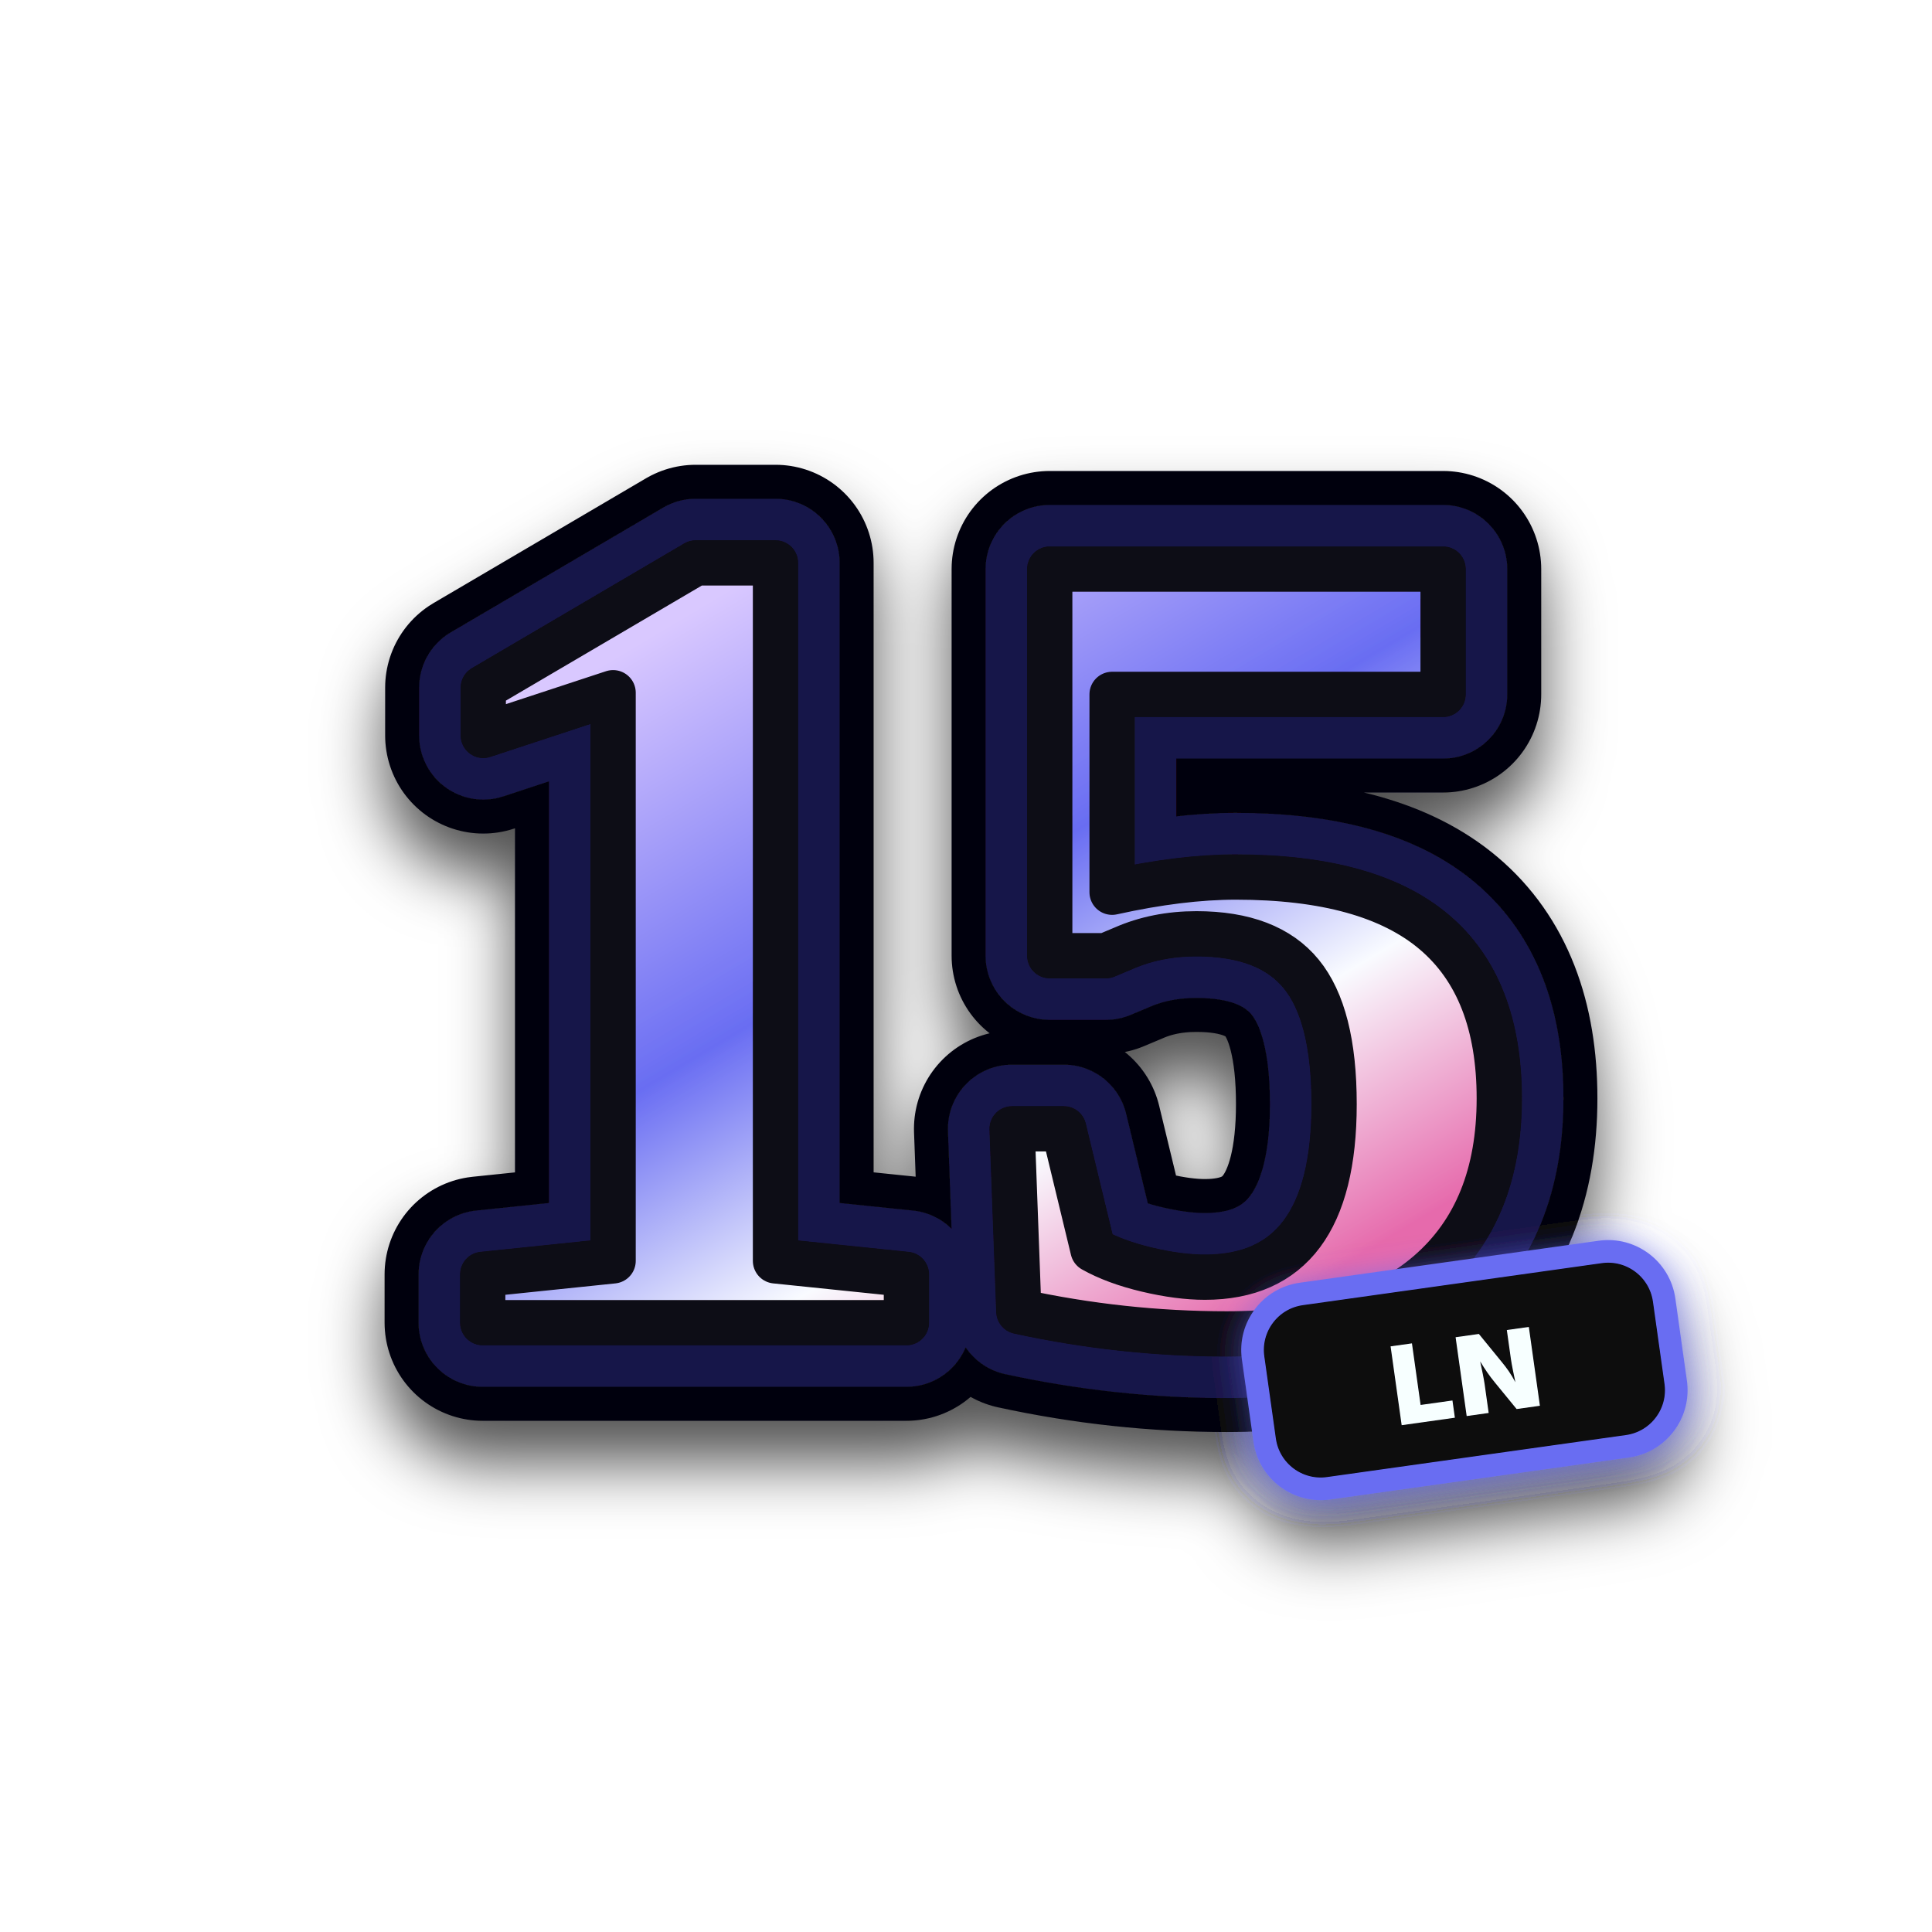
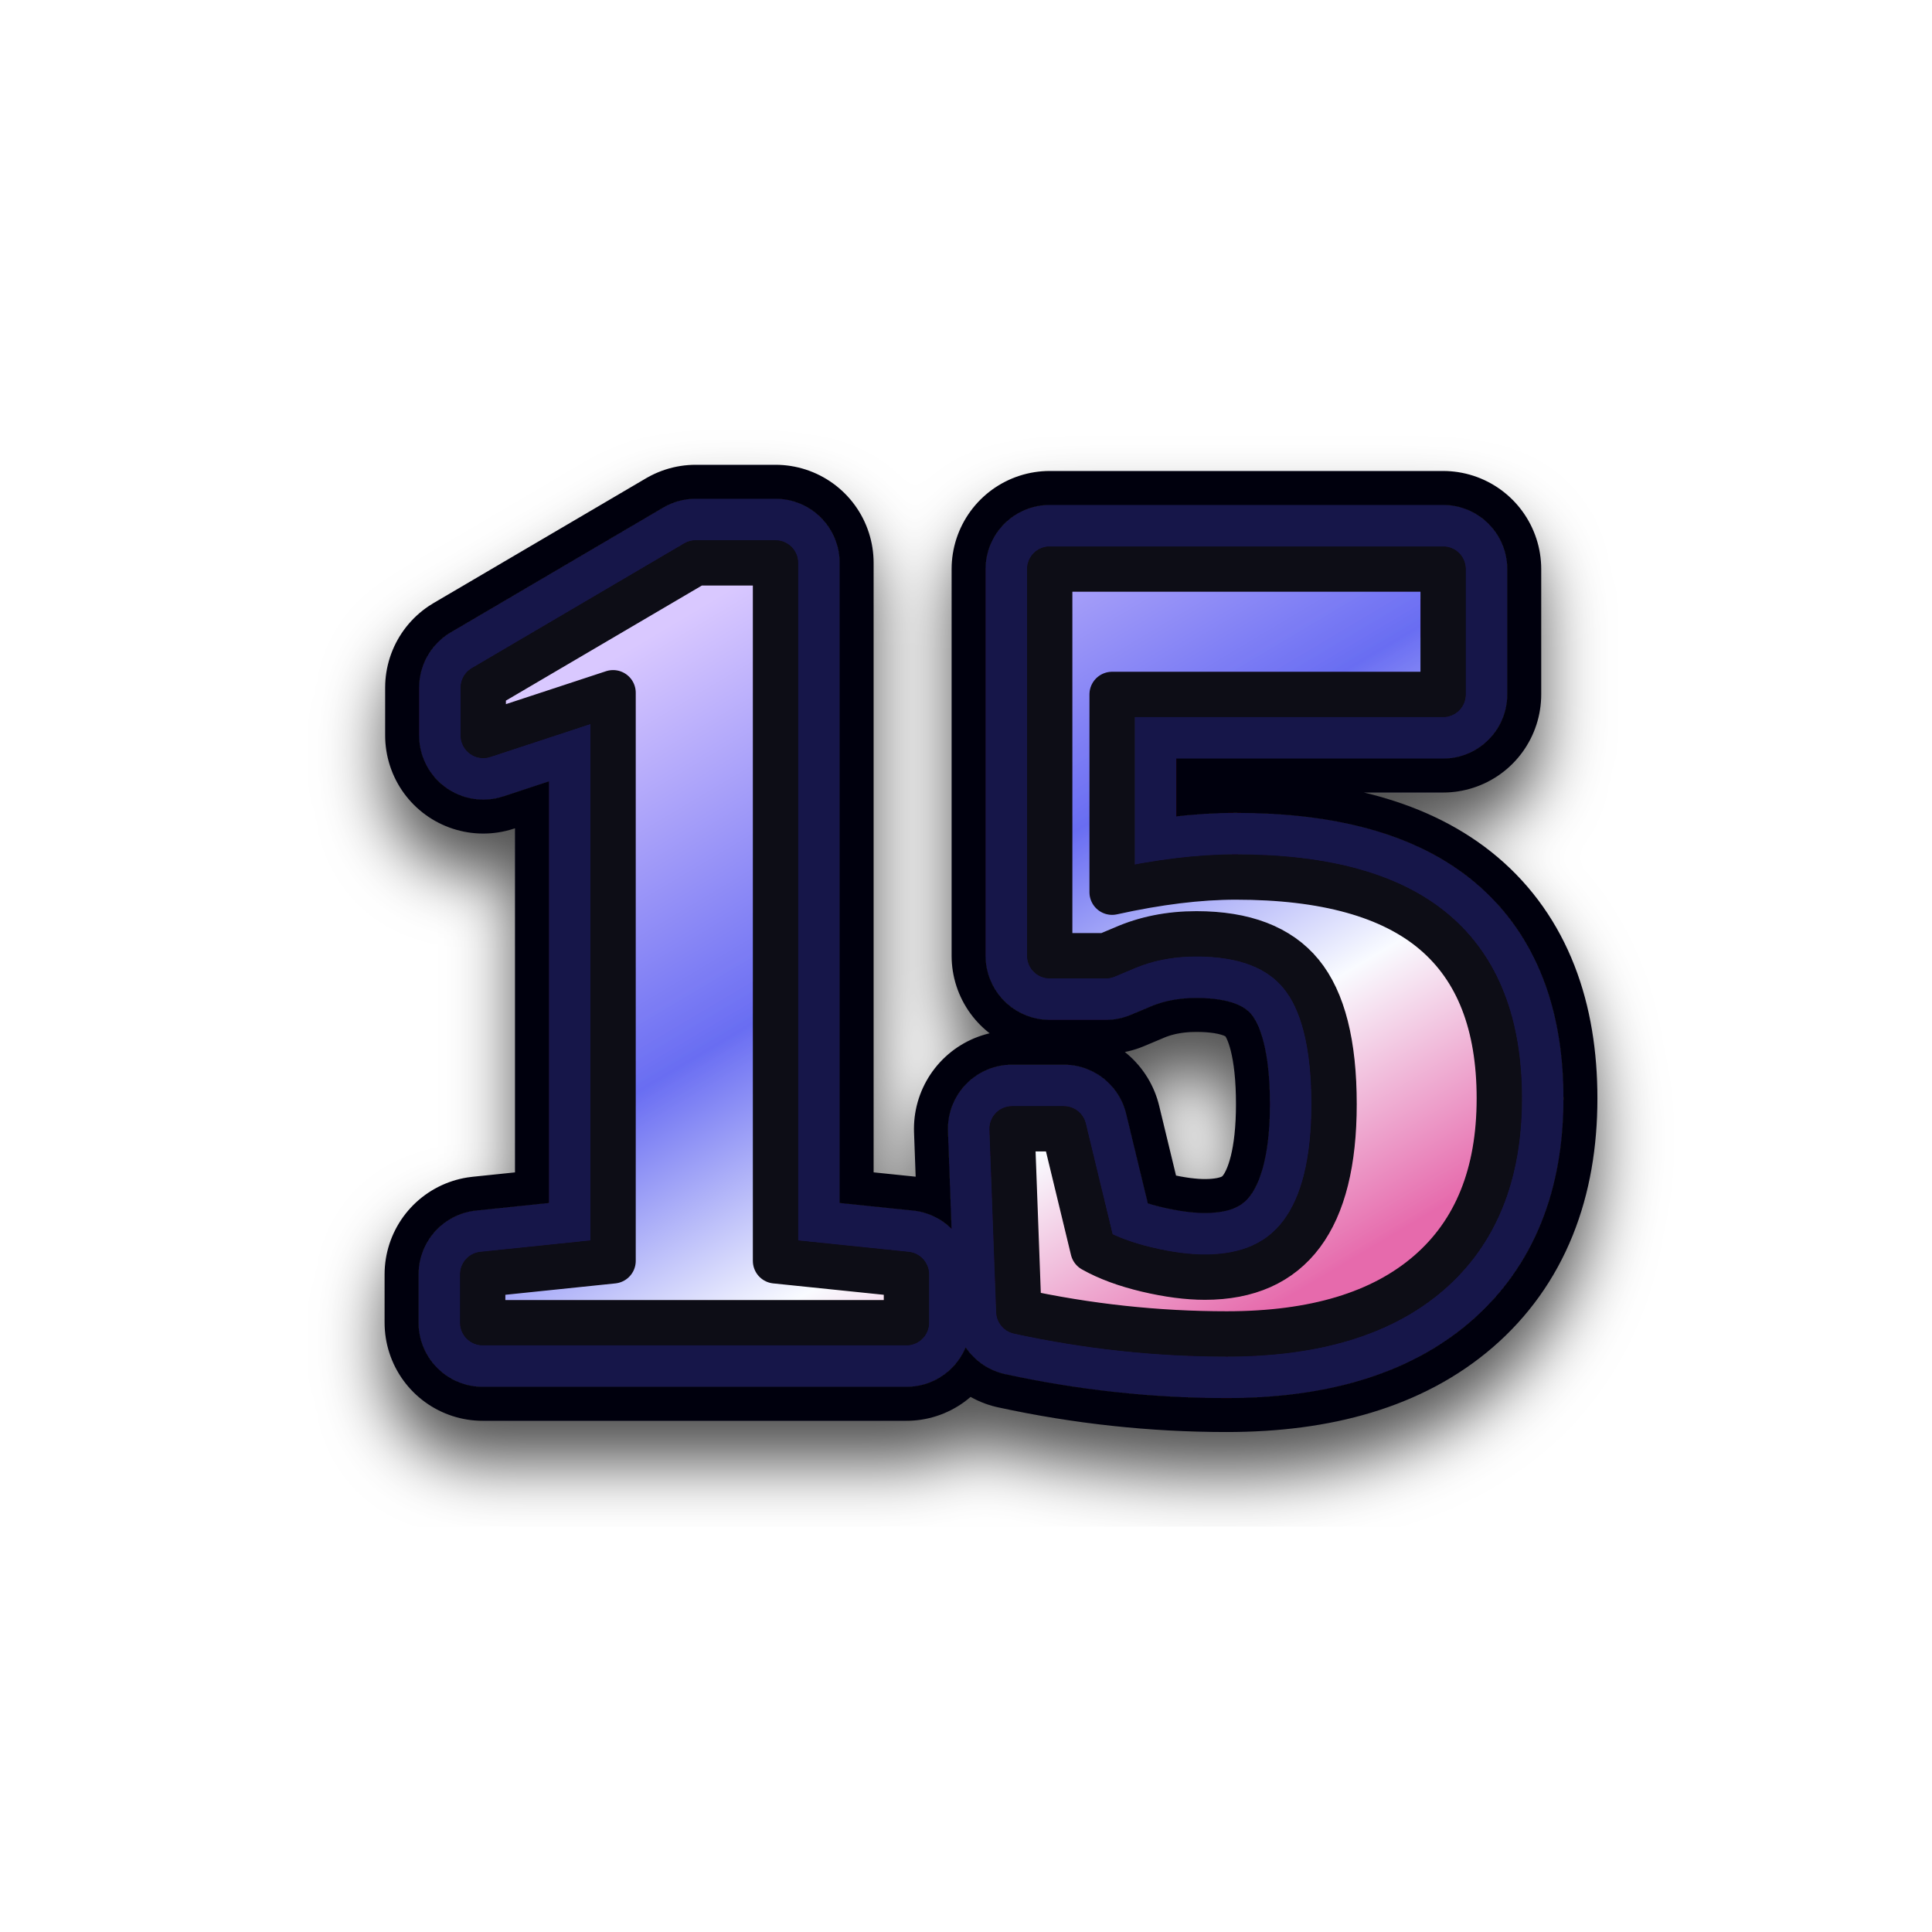
<svg xmlns="http://www.w3.org/2000/svg" viewBox="0 0 1024 1024" role="img" aria-label="LN 15 dan">
  <defs>
    <linearGradient id="lnfill" x1="18%" x2="84%" y1="8%" y2="92%">
      <stop offset="0" stop-color="#d9c8ff" />
      <stop offset="0.43" stop-color="#696df2" />
      <stop offset="0.72" stop-color="#f9fbff" />
      <stop offset="1" stop-color="#e66aac" />
    </linearGradient>
    <filter id="shadow" x="-25%" y="-25%" width="150%" height="150%">
      <feDropShadow dx="0" dy="22" stdDeviation="17" flood-color="#000" flood-opacity="0.68" />
    </filter>
-     <filter id="badgeGlow" x="-35%" y="-35%" width="170%" height="170%">
-       <feDropShadow dx="0" dy="0" stdDeviation="8" flood-color="#696df2" flood-opacity="0.55" />
-     </filter>
  </defs>
  <g filter="url(#shadow)">
    <text x="512" y="528" text-anchor="middle" dominant-baseline="middle" font-family="Georgia, 'Times New Roman', serif" font-size="610" font-weight="900" fill="none" stroke="#050509" stroke-width="104" stroke-linejoin="round">15</text>
    <text x="512" y="528" text-anchor="middle" dominant-baseline="middle" font-family="Georgia, 'Times New Roman', serif" font-size="610" font-weight="900" fill="none" stroke="#181648" stroke-width="68" stroke-linejoin="round">15</text>
    <text x="512" y="528" text-anchor="middle" dominant-baseline="middle" font-family="Georgia, 'Times New Roman', serif" font-size="610" font-weight="900" fill="url(#lnfill)" stroke="#0d0a12" stroke-width="24" stroke-linejoin="round">15</text>
-     <g transform="translate(660 690) rotate(-8)" filter="url(#badgeGlow)">
-       <rect x="0" y="0" width="220" height="104" rx="30" fill="#07070d" stroke="#696df2" stroke-width="12" />
-       <text x="110" y="54" text-anchor="middle" dominant-baseline="middle" font-family="Inter, Arial, sans-serif" font-size="58" font-weight="900" fill="#f7ffff" letter-spacing="2">LN</text>
-     </g>
  </g>
</svg>
